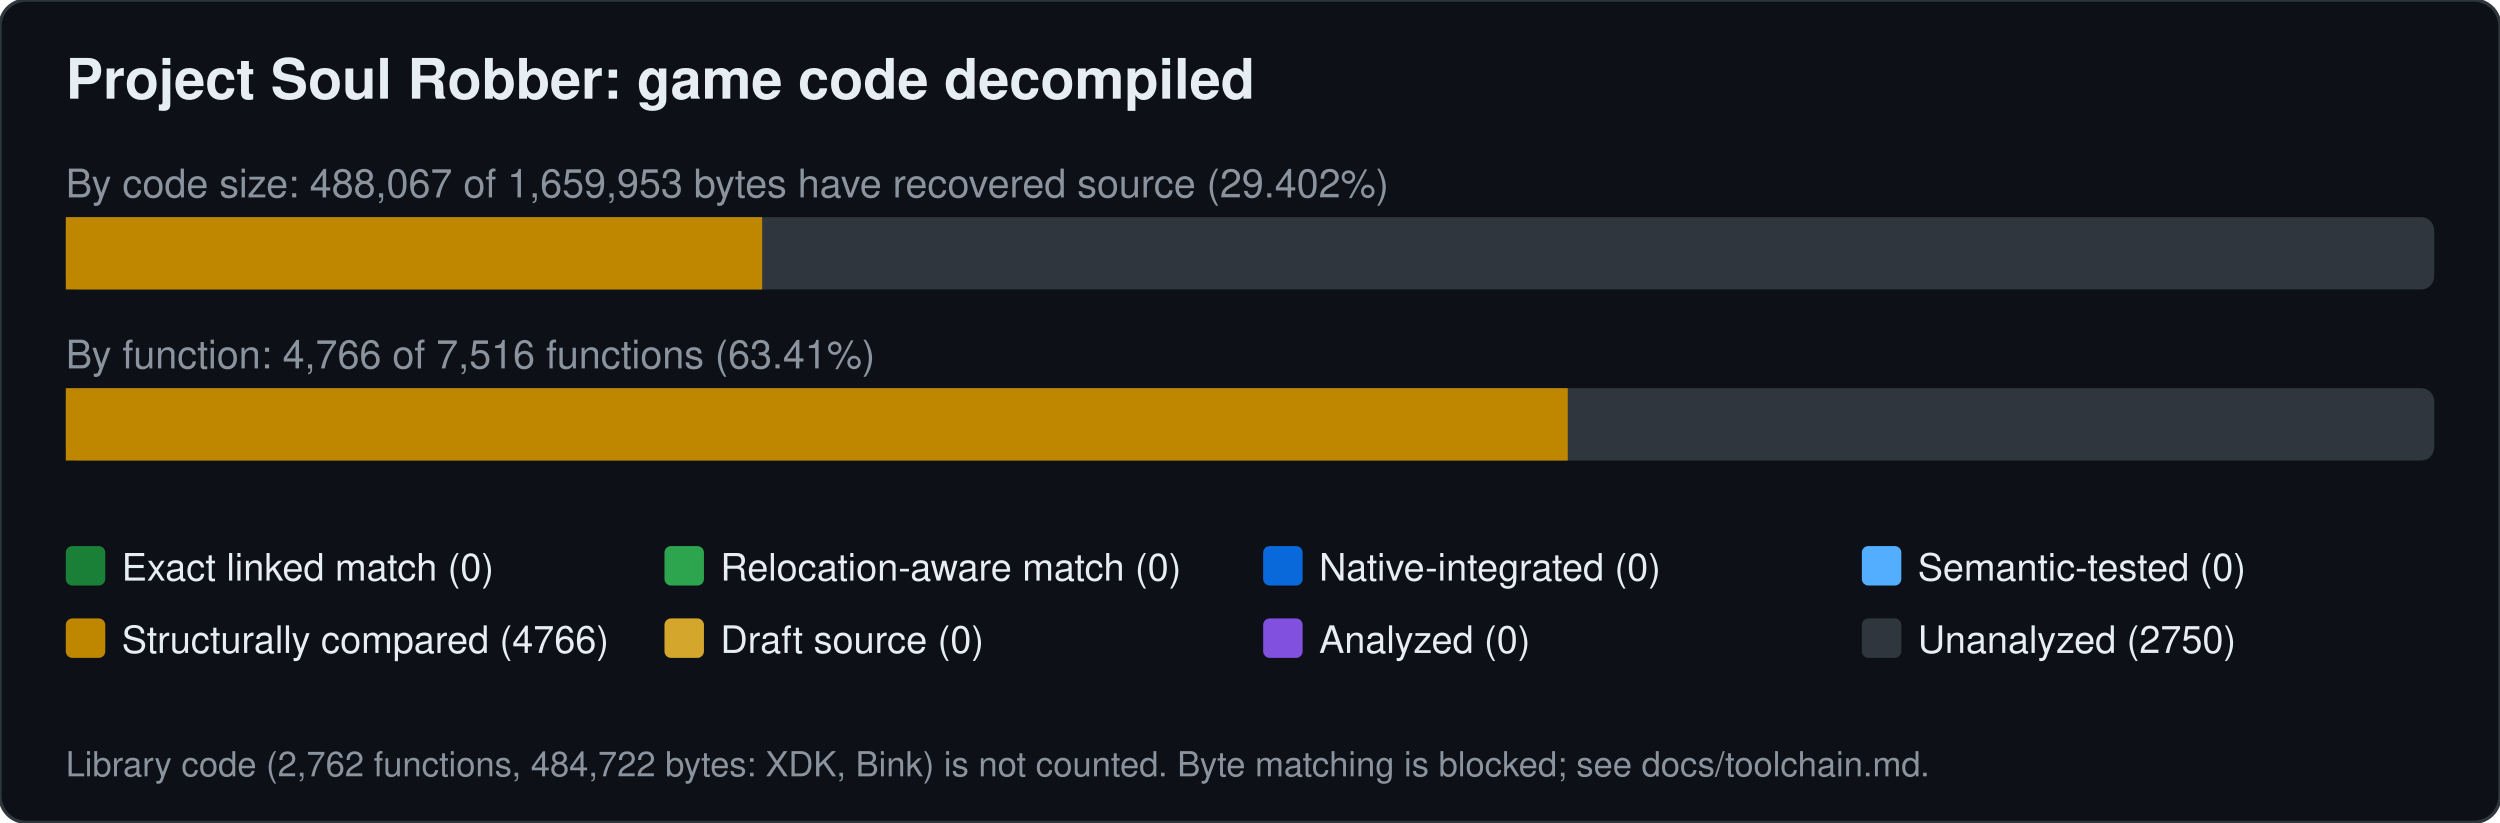
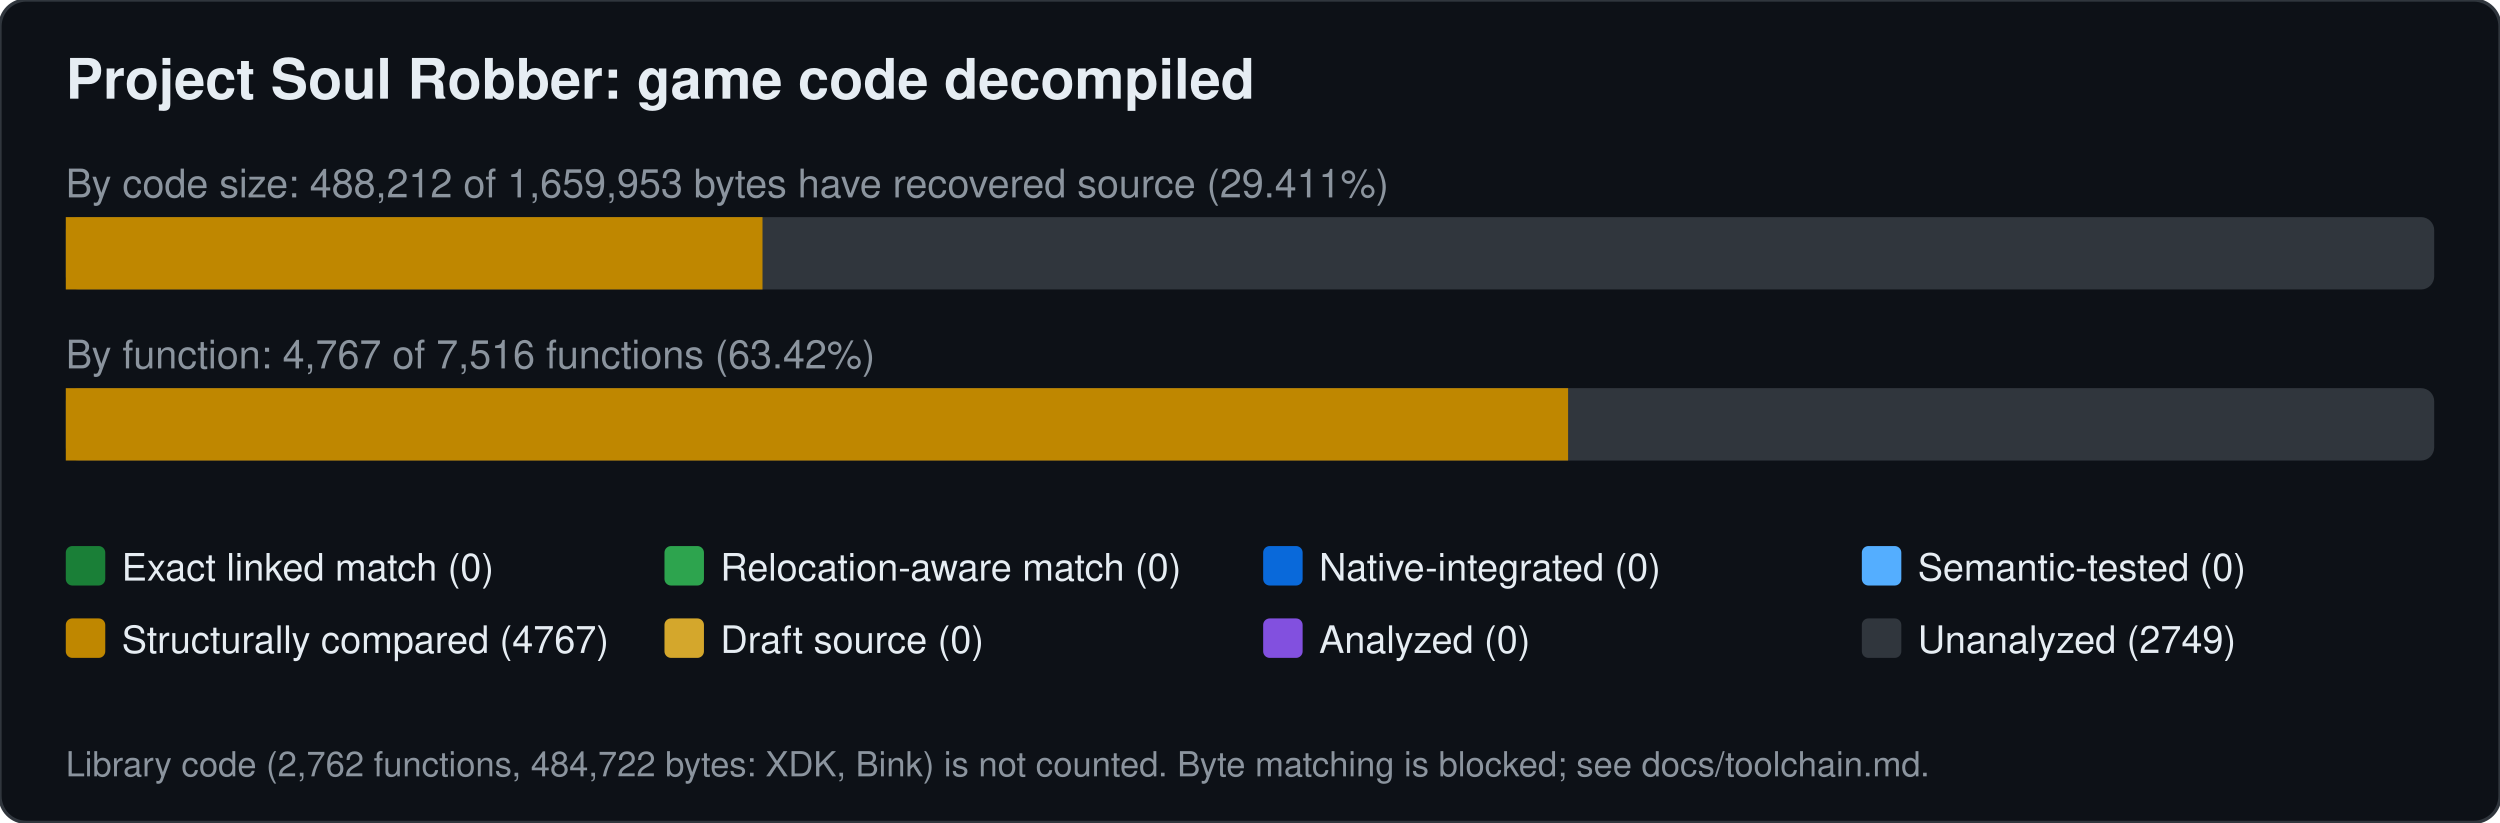
<svg xmlns="http://www.w3.org/2000/svg" width="760" height="250" viewBox="0 0 760 250" font-family="Segoe UI,Helvetica,Arial,sans-serif">
  <rect width="760" height="250" rx="8" fill="#0d1117" stroke="#30363d" />
  <text x="20" y="30" font-size="17" font-weight="600" fill="#e6edf3">Project Soul Robber: game code decompiled</text>
-   <text x="20" y="60" font-size="12" fill="#8b949e">By code size: 488,067 of 1,659,953 bytes have recovered source (29.402%)</text>
+   <text x="20" y="60" font-size="12" fill="#8b949e">By code size: 488,212 of 1,659,953 bytes have recovered source (29.411%)</text>
  <rect x="20" y="66" width="720" height="22" rx="4" fill="#30363d" />
-   <rect x="20.0" y="66" width="211.7" height="22" fill="#bf8700" />
-   <text x="20" y="112" font-size="12" fill="#8b949e">By function: 4,766 of 7,516 functions (63.41%)</text>
+   <rect x="20.0" y="66" width="211.8" height="22" fill="#bf8700" />
+   <text x="20" y="112" font-size="12" fill="#8b949e">By function: 4,767 of 7,516 functions (63.42%)</text>
  <rect x="20" y="118" width="720" height="22" rx="4" fill="#30363d" />
-   <rect x="20.0" y="118" width="456.6" height="22" fill="#bf8700" />
+   <rect x="20.0" y="118" width="456.7" height="22" fill="#bf8700" />
  <rect x="20" y="166" width="12" height="12" rx="2" fill="#1a7f37" />
  <text x="37" y="176.5" font-size="11.5" fill="#e6edf3">Exact linked match (0)</text>
  <rect x="202" y="166" width="12" height="12" rx="2" fill="#2da44e" />
  <text x="219" y="176.5" font-size="11.5" fill="#e6edf3">Relocation-aware match (0)</text>
  <rect x="384" y="166" width="12" height="12" rx="2" fill="#0969da" />
  <text x="401" y="176.5" font-size="11.5" fill="#e6edf3">Native-integrated (0)</text>
  <rect x="566" y="166" width="12" height="12" rx="2" fill="#54aeff" />
  <text x="583" y="176.5" font-size="11.5" fill="#e6edf3">Semantic-tested (0)</text>
  <rect x="20" y="188" width="12" height="12" rx="2" fill="#bf8700" />
-   <text x="37" y="198.5" font-size="11.5" fill="#e6edf3">Structurally compared (4766)</text>
+   <text x="37" y="198.5" font-size="11.5" fill="#e6edf3">Structurally compared (4767)</text>
  <rect x="202" y="188" width="12" height="12" rx="2" fill="#d4a72c" />
  <text x="219" y="198.5" font-size="11.5" fill="#e6edf3">Draft source (0)</text>
  <rect x="384" y="188" width="12" height="12" rx="2" fill="#8250df" />
  <text x="401" y="198.5" font-size="11.5" fill="#e6edf3">Analyzed (0)</text>
  <rect x="566" y="188" width="12" height="12" rx="2" fill="#30363d" />
-   <text x="583" y="198.5" font-size="11.5" fill="#e6edf3">Unanalyzed (2750)</text>
+   <text x="583" y="198.5" font-size="11.5" fill="#e6edf3">Unanalyzed (2749)</text>
  <text x="20" y="236" font-size="10.5" fill="#8b949e">Library code (2,762 functions, 484,722 bytes: XDK, Bink) is not counted. Byte matching is blocked; see docs/toolchain.md.</text>
</svg>
